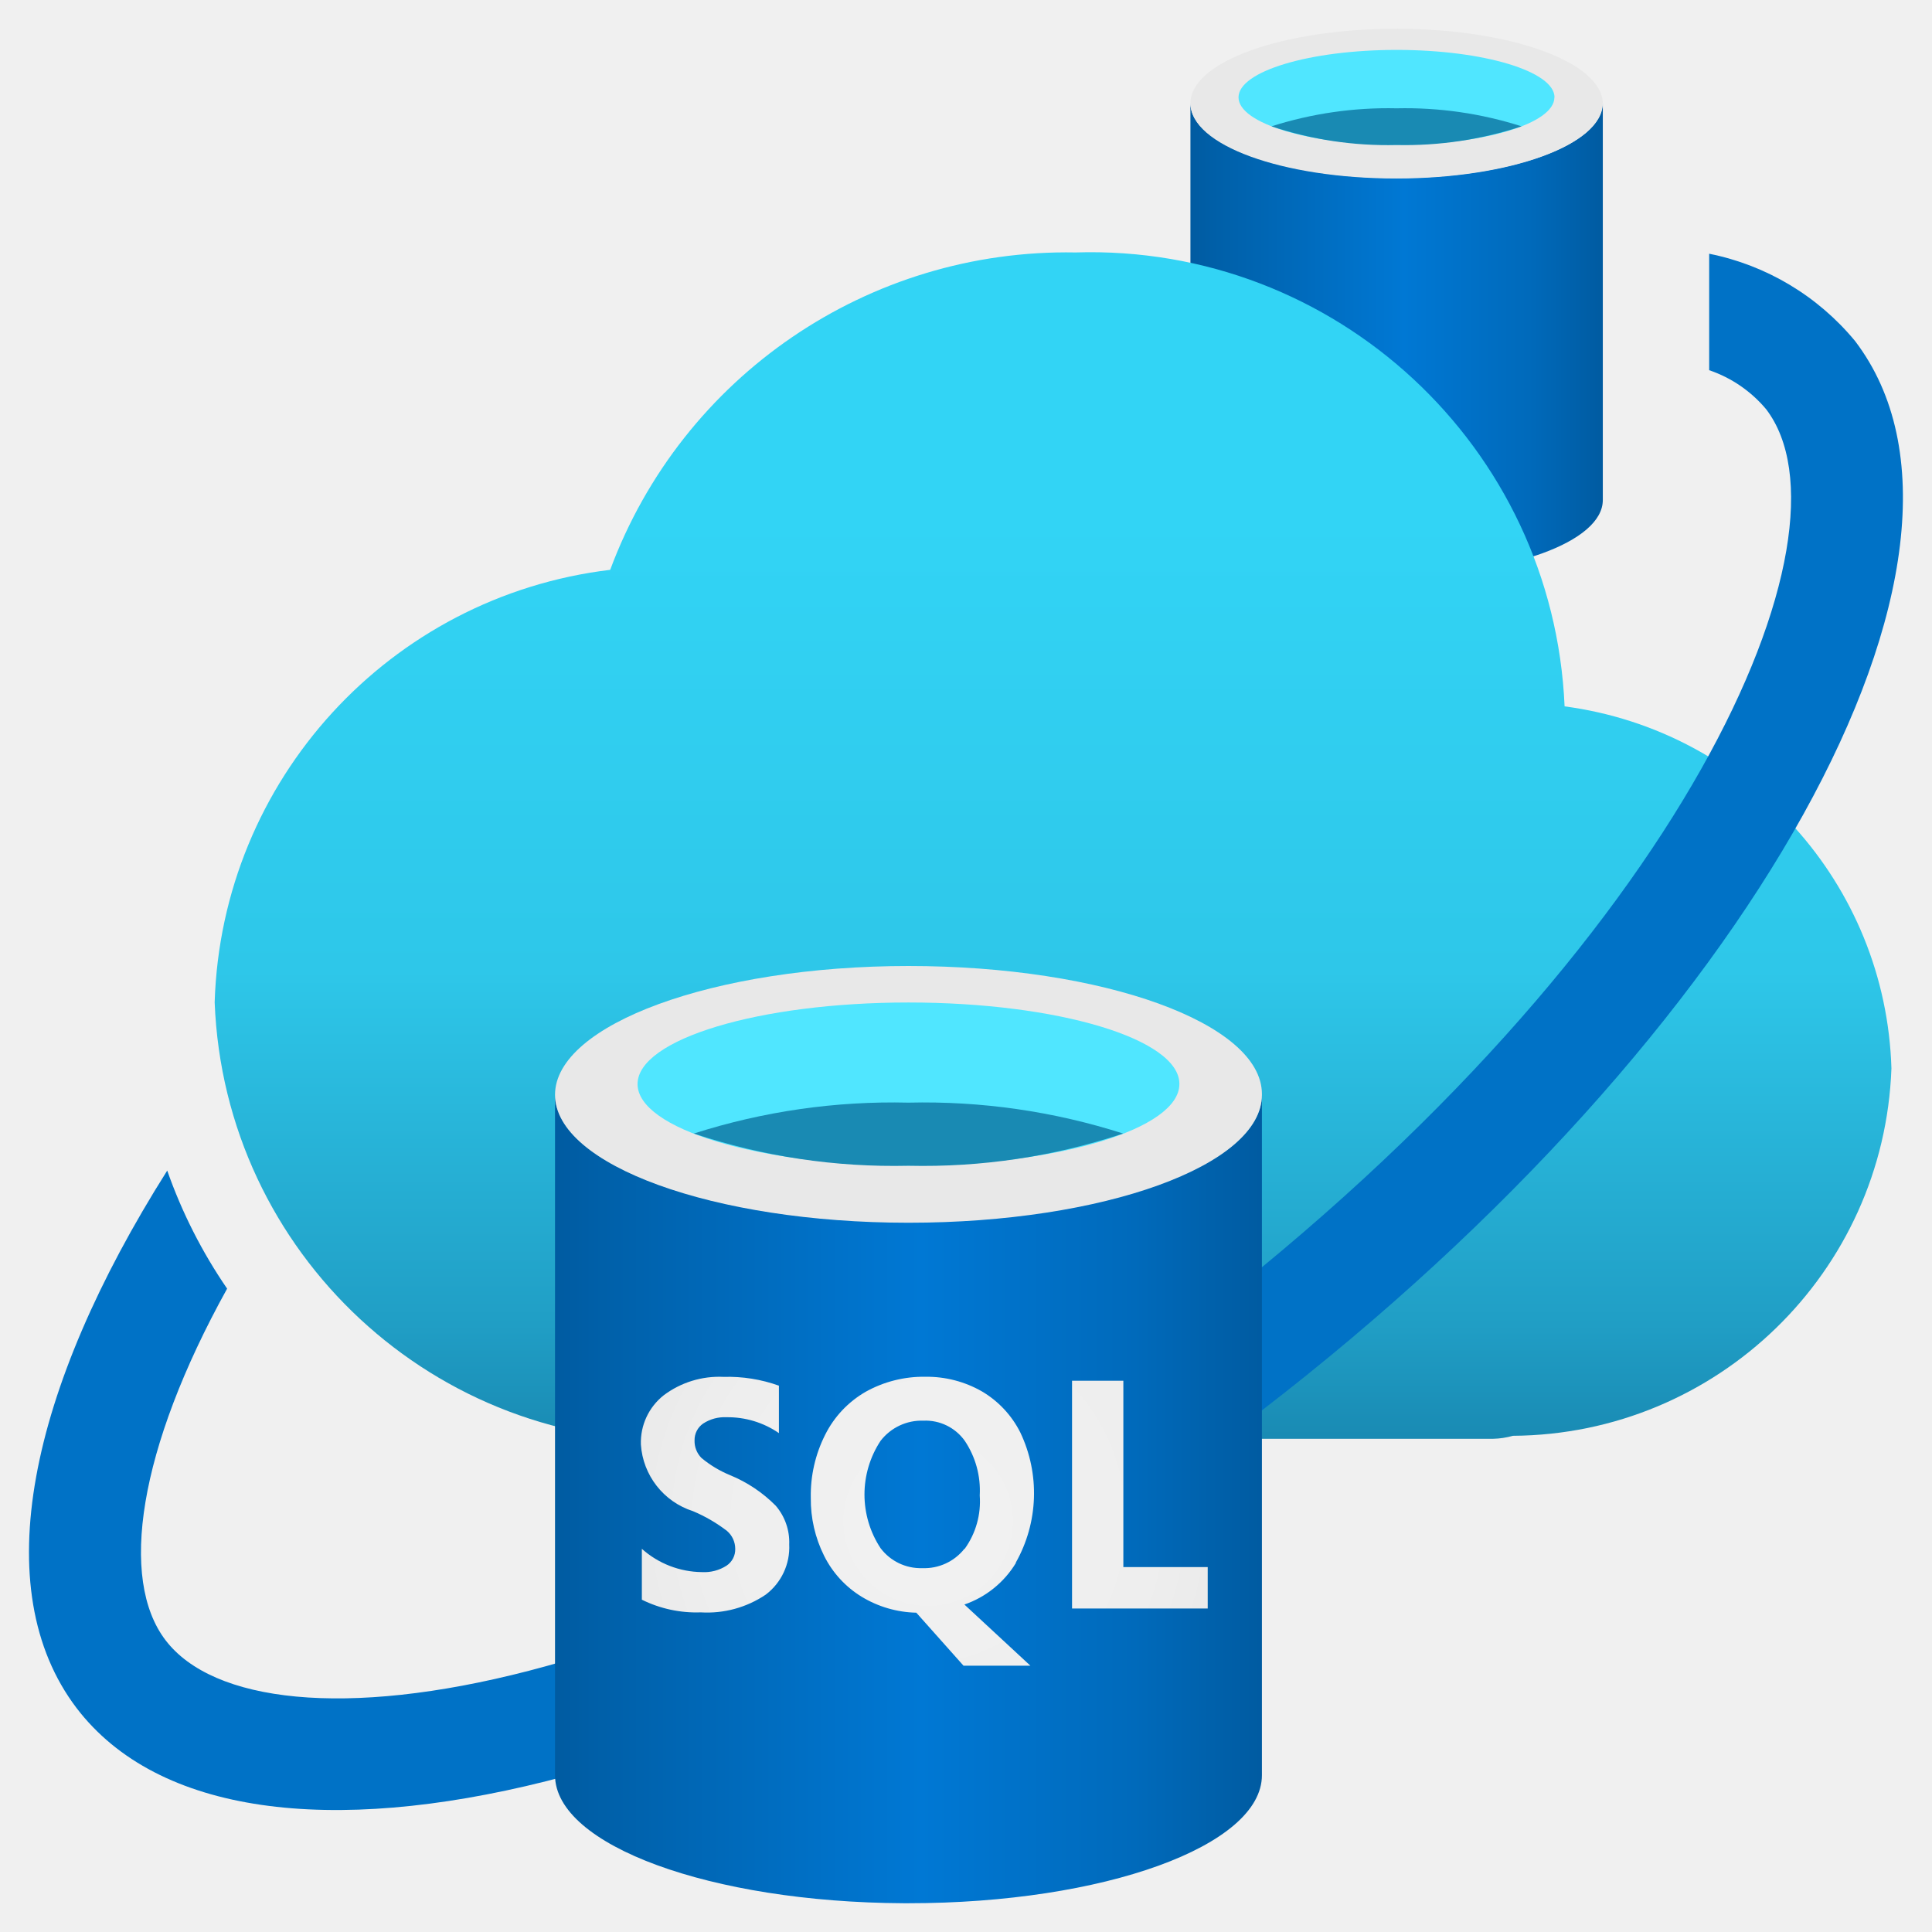
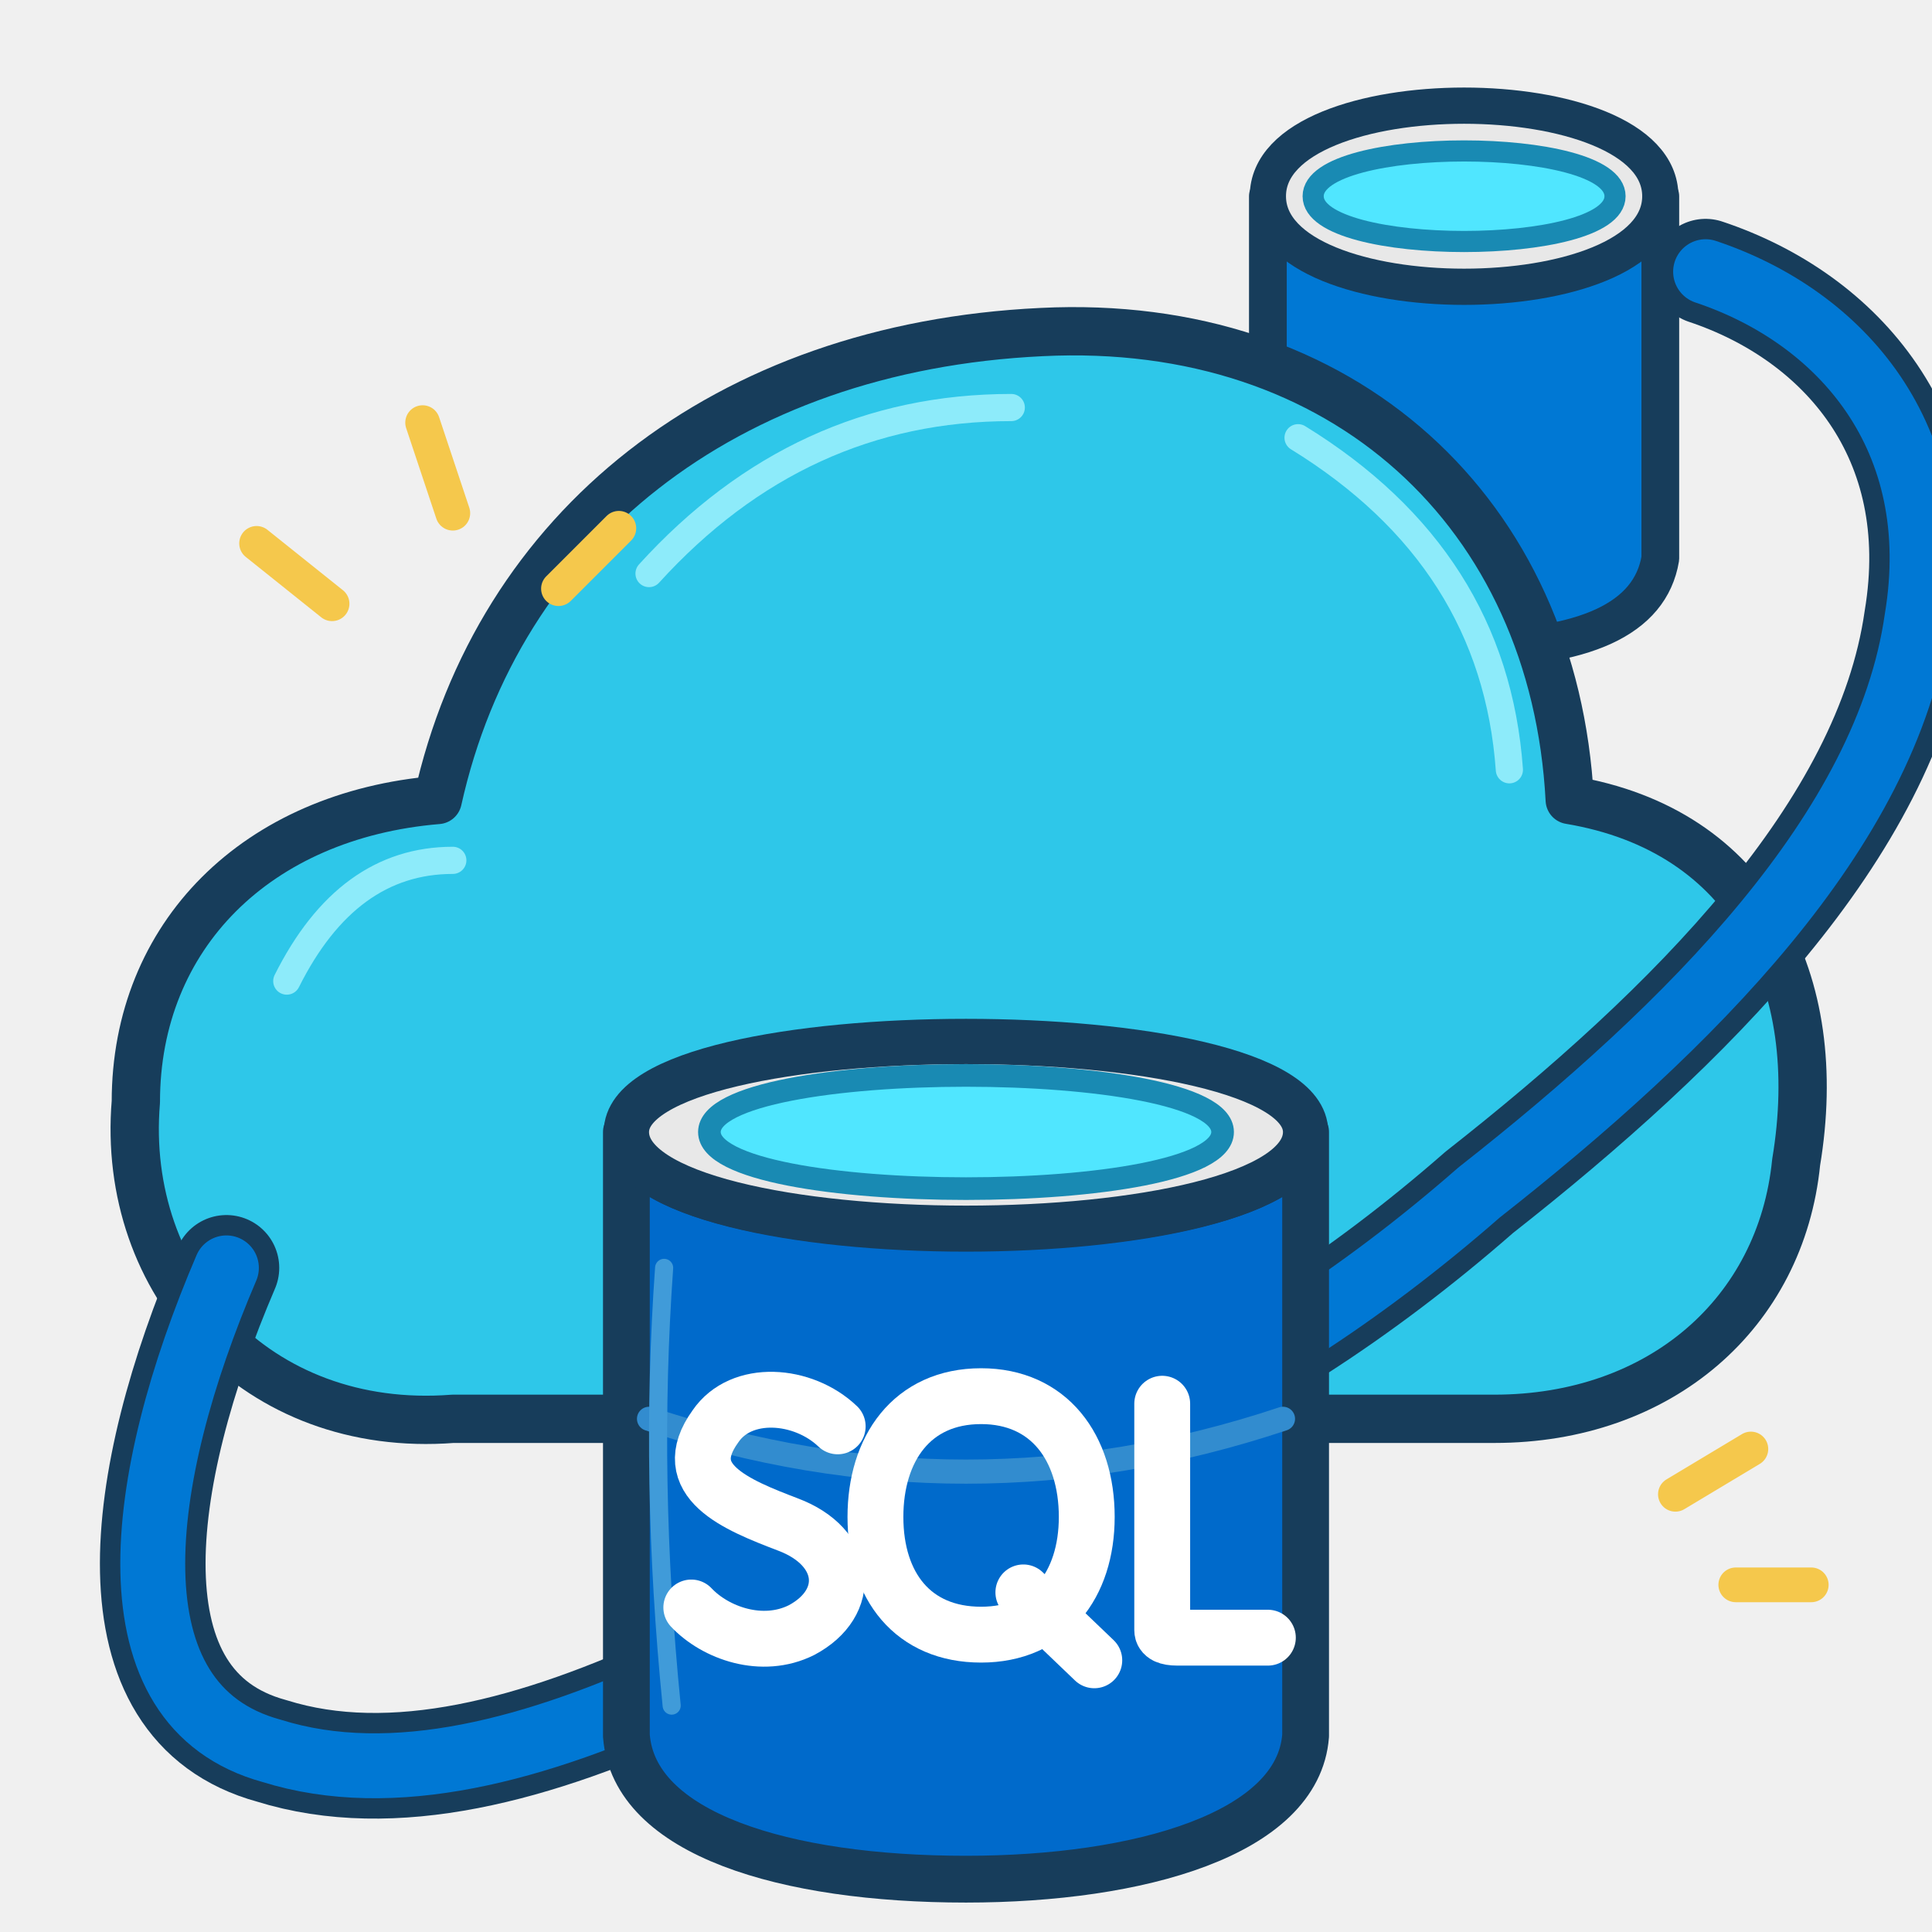
- <svg xmlns="http://www.w3.org/2000/svg" width="128" height="128" viewBox="0 0 128 128">
-   <defs>
-     <linearGradient id="serverGradient" x1="11.091" y1="16.84" x2="14.933" y2="16.84" gradientTransform="matrix(1, 0, 0, -1, 0, 20)" gradientUnits="userSpaceOnUse">
-       <stop offset="0" stop-color="#005ba1" />
-       <stop offset="0.068" stop-color="#0060a9" />
-       <stop offset="0.517" stop-color="#0078d4" />
-       <stop offset="0.82" stop-color="#006abb" />
-       <stop offset="1" stop-color="#005ba1" />
-     </linearGradient>
-     <linearGradient id="cloudGradient" x1="9.813" y1="6.578" x2="9.813" y2="17.649" gradientTransform="matrix(1, 0, 0, -1, 0, 20)" gradientUnits="userSpaceOnUse">
-       <stop offset="0" stop-color="#198ab3" />
-       <stop offset="0.097" stop-color="#209ec5" />
-       <stop offset="0.396" stop-color="#2ec7e9" />
-       <stop offset="0.775" stop-color="#32d4f5" />
-     </linearGradient>
-     <linearGradient id="dbGradient" x1="5.171" y1="6.037" x2="11.757" y2="6.037" gradientUnits="userSpaceOnUse">
-       <stop offset="0" stop-color="#005ba1" />
-       <stop offset="0.068" stop-color="#0060a9" />
-       <stop offset="0.517" stop-color="#0078d4" />
-       <stop offset="0.82" stop-color="#006abb" />
-       <stop offset="1" stop-color="#005ba1" />
-     </linearGradient>
-     <radialGradient id="sqlGradient" cx="8.647" cy="5.828" r="3.632" gradientTransform="matrix(1, 0, 0, -1, 0, 20)" gradientUnits="userSpaceOnUse">
-       <stop offset="0" stop-color="#f2f2f2" />
-       <stop offset="0.58" stop-color="#eee" />
-       <stop offset="1" stop-color="#e6e6e6" />
-     </radialGradient>
-   </defs>
-   <g transform="scale(7.111111)">
-     <path d="M13.012,1.659c-1.06,0-1.921-.311-1.921-.7v3.7c0,.381.845.69,1.893.7h.028c1.06,0,1.921-.311,1.921-.7V.963C14.93,1.348,14.071,1.659,13.012,1.659Z" fill="url(#serverGradient)" />
-     <path d="M14.93.963c0,.385-.859.7-1.921.7s-1.918-.311-1.918-.7S11.95.268,13.012.268s1.921.312,1.921.7" fill="#e8e8e8" />
-     <path d="M14.482.907c0,.245-.659.442-1.472.442s-1.471-.2-1.471-.442S12.2.465,13.012.465s1.471.2,1.471.442" fill="#50e6ff" />
-     <path d="M13.012,1.009a3.576,3.576,0,0,0-1.166.168,3.42,3.42,0,0,0,1.166.174,3.458,3.458,0,0,0,1.164-.174A3.56,3.56,0,0,0,13.012,1.009Z" fill="#198ab3" />
-     <path d="M17.622,9.954a3.509,3.509,0,0,0-3.045-3.373,4.422,4.422,0,0,0-4.556-4.229A4.537,4.537,0,0,0,5.685,5.309,4.188,4.188,0,0,0,2,9.338a4.25,4.25,0,0,0,4.4,4.084c.13,0,.259-.007.387-.017h7.122a.742.742,0,0,0,.187-.028A3.552,3.552,0,0,0,17.622,9.954Z" fill="url(#cloudGradient)" />
-     <path d="M17.283,3.177a2.365,2.365,0,0,0-1.359-.813V3.449a1.194,1.194,0,0,1,.531.364c.883,1.158-.722,4.954-5.342,8.506S2.425,16.44,1.542,15.281c-.433-.568-.256-1.776.574-3.275a4.691,4.691,0,0,1-.558-1.1c-1.29,2.041-1.685,3.9-.845,5.007,1.519,1.991,6.459.753,11.035-2.766S18.8,5.168,17.283,3.177Z" fill="#0072c6" />
-     <path d="M8.464,11.387c-1.818,0-3.293-.534-3.293-1.192v6.344c0,.653,1.45,1.184,3.248,1.193h.045c1.819,0,3.293-.534,3.293-1.193V10.2C11.757,10.853,10.283,11.387,8.464,11.387Z" fill="url(#dbGradient)" />
-     <path d="M11.757,10.2c0,.658-1.474,1.192-3.293,1.192S5.171,10.853,5.171,10.2,6.646,9,8.464,9s3.293.534,3.293,1.193" fill="#e8e8e8" />
-     <path d="M10.988,10.1c0,.419-1.13.759-2.524.759S5.94,10.517,5.94,10.1,7.07,9.34,8.464,9.34s2.524.34,2.524.758" fill="#50e6ff" />
-     <path d="M8.464,10.273a6.083,6.083,0,0,0-2,.288,5.9,5.9,0,0,0,2,.3,5.9,5.9,0,0,0,2-.3A6.083,6.083,0,0,0,8.464,10.273Z" fill="#198ab3" />
-     <path d="M10.466,14.6V12.864H9.988v2.122h1.264V14.6ZM6.8,13.743a1.026,1.026,0,0,1-.264-.159.223.223,0,0,1-.065-.165.186.186,0,0,1,.08-.156.364.364,0,0,1,.217-.059.841.841,0,0,1,.489.148V12.91a1.408,1.408,0,0,0-.515-.082A.86.86,0,0,0,6.183,13a.56.56,0,0,0-.212.458.7.7,0,0,0,.485.621,1.433,1.433,0,0,1,.317.184.22.22,0,0,1,.077.167.182.182,0,0,1-.081.157.384.384,0,0,1-.228.06.854.854,0,0,1-.561-.217v.474a1.146,1.146,0,0,0,.549.118.975.975,0,0,0,.605-.165.553.553,0,0,0,.219-.468.523.523,0,0,0-.126-.361A1.286,1.286,0,0,0,6.8,13.743Zm2.663.817a1.316,1.316,0,0,0,.043-1.214.925.925,0,0,0-.36-.384,1.032,1.032,0,0,0-.524-.135,1.106,1.106,0,0,0-.557.14.954.954,0,0,0-.377.4,1.249,1.249,0,0,0-.134.588,1.178,1.178,0,0,0,.124.54.936.936,0,0,0,.349.381,1.022,1.022,0,0,0,.51.149l.44.494H9.6l-.615-.57A.906.906,0,0,0,9.466,14.56Zm-.478-.13a.476.476,0,0,1-.392.18.468.468,0,0,1-.389-.186.909.909,0,0,1,0-1,.483.483,0,0,1,.4-.188.449.449,0,0,1,.384.187.831.831,0,0,1,.14.51A.756.756,0,0,1,8.988,14.43Z" fill="url(#sqlGradient)" />
+ <svg xmlns="http://www.w3.org/2000/svg" width="128" height="128" viewBox="0 0 128 128" fill="none">
+   <path d="M84 13 Q97 17 110 13 L110 37 Q109 43 97 43 Q84 43 84 37Z" fill="#0078D4" stroke="#173D5B" stroke-width="2.5" stroke-linejoin="round" />
+   <path d="M84 13 C84 5 110 5 110 13 C110 21 84 21 84 13Z" fill="#E8E8E8" stroke="#173D5B" stroke-width="2.4" />
+   <path d="M87 13 C87 9 107 9 107 13 C107 17 87 17 87 13Z" fill="#50E6FF" stroke="#198AB3" stroke-width="1.4" />
+   <path d="M30 94 C17 95 8 85 9 73 C9 62 17 54 29 53 C33 35 48 23 69 22 C89 21 103 34 104 53 C116 55 121 65 119 77 C118 87 110 94 99 94 Z" fill="#2EC7E9" stroke="#173D5B" stroke-width="3.2" stroke-linecap="round" stroke-linejoin="round" />
+   <path d="M19 65 Q23 57 30 57" stroke="#8DEBFA" stroke-width="1.8" stroke-linecap="round" />
+   <path d="M43 38 Q53 27 67 27" stroke="#8DEBFA" stroke-width="1.8" stroke-linecap="round" />
+   <path d="M86 29 Q99 37 100 51" stroke="#8DEBFA" stroke-width="1.8" stroke-linecap="round" />
+   <path d="M113 18 C122 21 129 29 127 41 C125 55 112 68 98 79 C90 86 82 91 75 94 C56 106 34 121 18 116 C7 113 9 98 15 84" stroke="#173D5B" stroke-width="7" stroke-linecap="round" stroke-linejoin="round" />
+   <path d="M113 18 C122 21 129 29 127 41 C125 55 112 68 98 79 C90 86 82 91 75 94 C56 106 34 121 18 116 C7 113 9 98 15 84" stroke="#0078D4" stroke-width="4.3" stroke-linecap="round" stroke-linejoin="round" />
+   <path d="M41.5 75 C42 83.5 86 83.5 86.5 75 L86.5 115 C86 121.5 75.5 124.5 64 124.5 C52 124.5 42 121.5 41.5 115Z" fill="#006ACB" stroke="#173D5B" stroke-width="3.1" stroke-linecap="round" stroke-linejoin="round" />
+   <path d="M41.5 75 C41.5 67 86.5 67 86.5 75 C86.5 83.5 41.5 83.5 41.5 75Z" fill="#E8E8E8" stroke="#173D5B" stroke-width="3" stroke-linejoin="round" />
+   <path d="M47 75 C47 70 81 70 81 75 C81 80 47 80 47 75Z" fill="#50E6FF" stroke="#198AB3" stroke-width="1.5" />
+   <path d="M43 94 Q64 101 85 94" stroke="#328CCF" stroke-width="1.6" stroke-linecap="round" />
+   <path d="M44 84 Q43 98 44.5 113" stroke="#409BD9" stroke-width="1.2" stroke-linecap="round" />
+   <g fill="none" stroke="#FFFFFF" stroke-width="3.7" stroke-linecap="round" stroke-linejoin="round">
+     <path d="M55.5 94.5 C53.2 92.3 49.1 92 47.4 94.5 C44.8 98.1 48.8 99.7 52.2 101 C56.2 102.5 56.5 106.2 53.1 108 C50.5 109.3 47.4 108.2 45.8 106.5" />
+     <path d="M65 92.5 C60.4 92.5 58 96 58 100.5 C58 105.1 60.5 108.3 65 108.3 C69.5 108.3 72 105 72 100.5 C72 95.9 69.5 92.5 65 92.5Z" />
+     <path d="M67.8 105.5 L72.5 110" />
+     <path d="M77 93 L77 108 Q77 108.5 78 108.5 L84 108.5" />
+   </g>
+   <g stroke="#F5C84C" stroke-width="2.3" stroke-linecap="round" stroke-linejoin="round">
+     <path d="M22 40 L17 36" />
+     <path d="M30 34 L28 28" />
+     <path d="M37 39 L41 35" />
+     <path d="M111 99 L116 96" />
+     <path d="M115 105 L120 105" />
  </g>
</svg>
